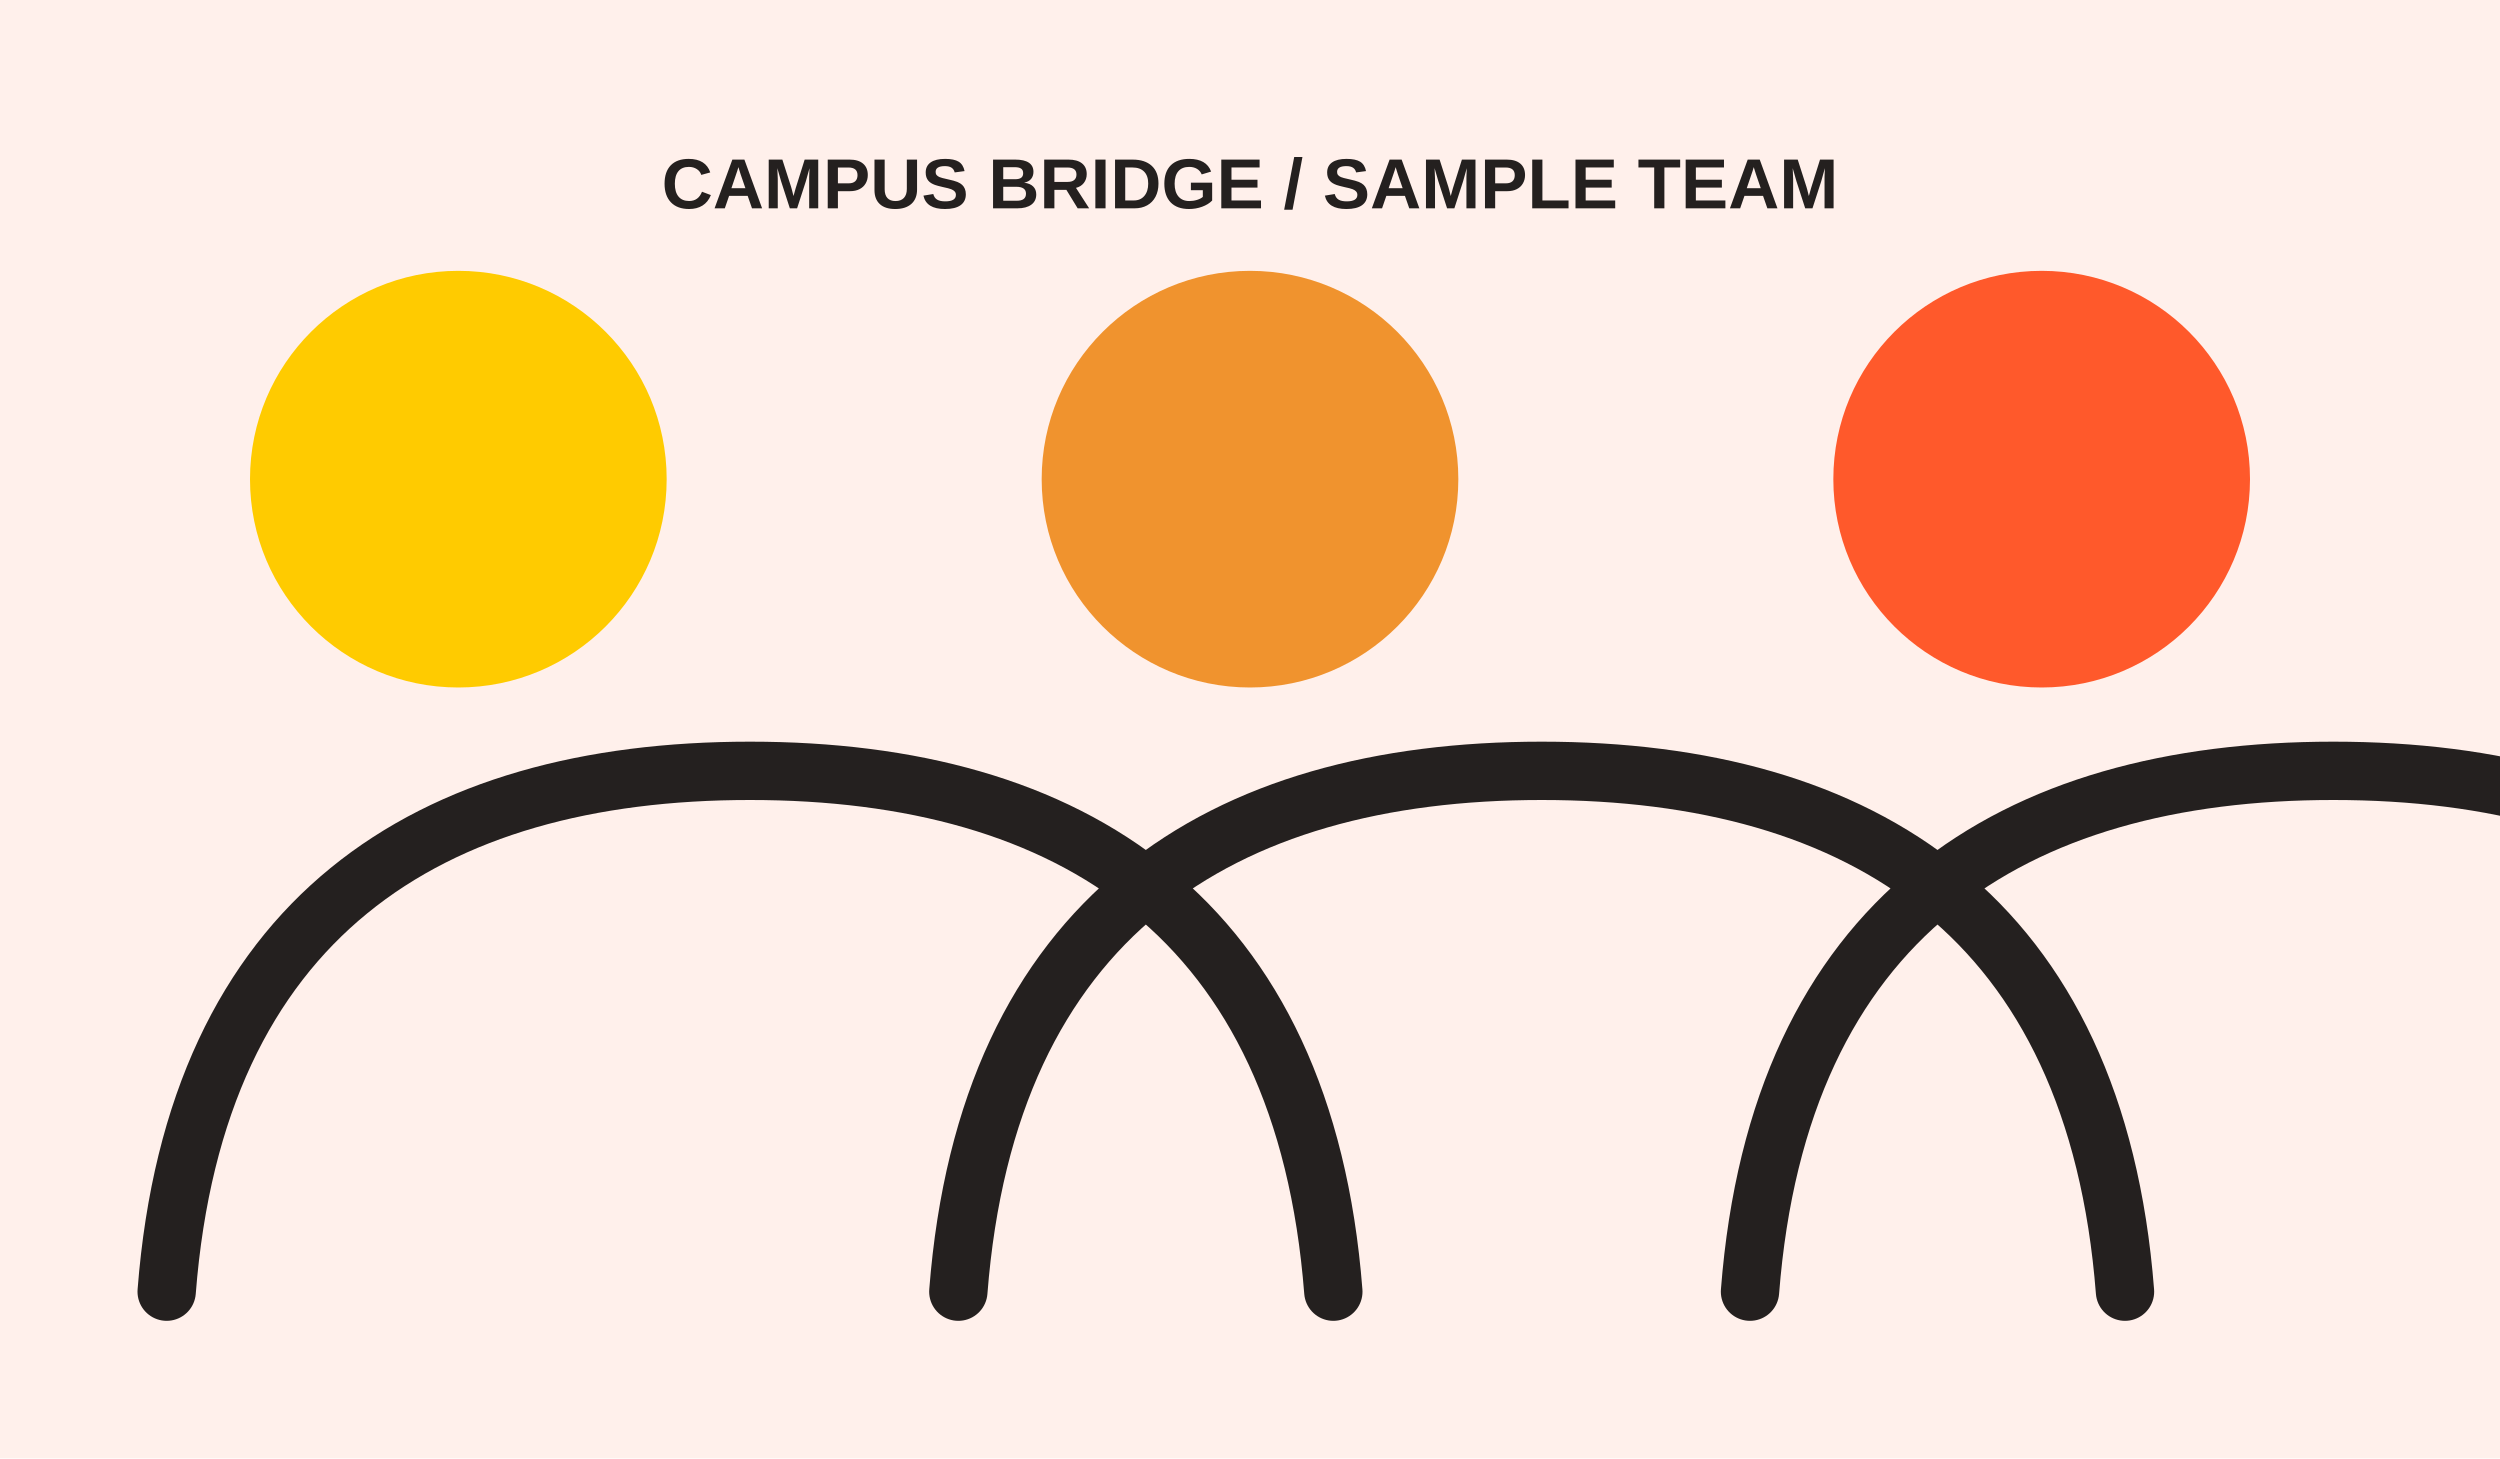
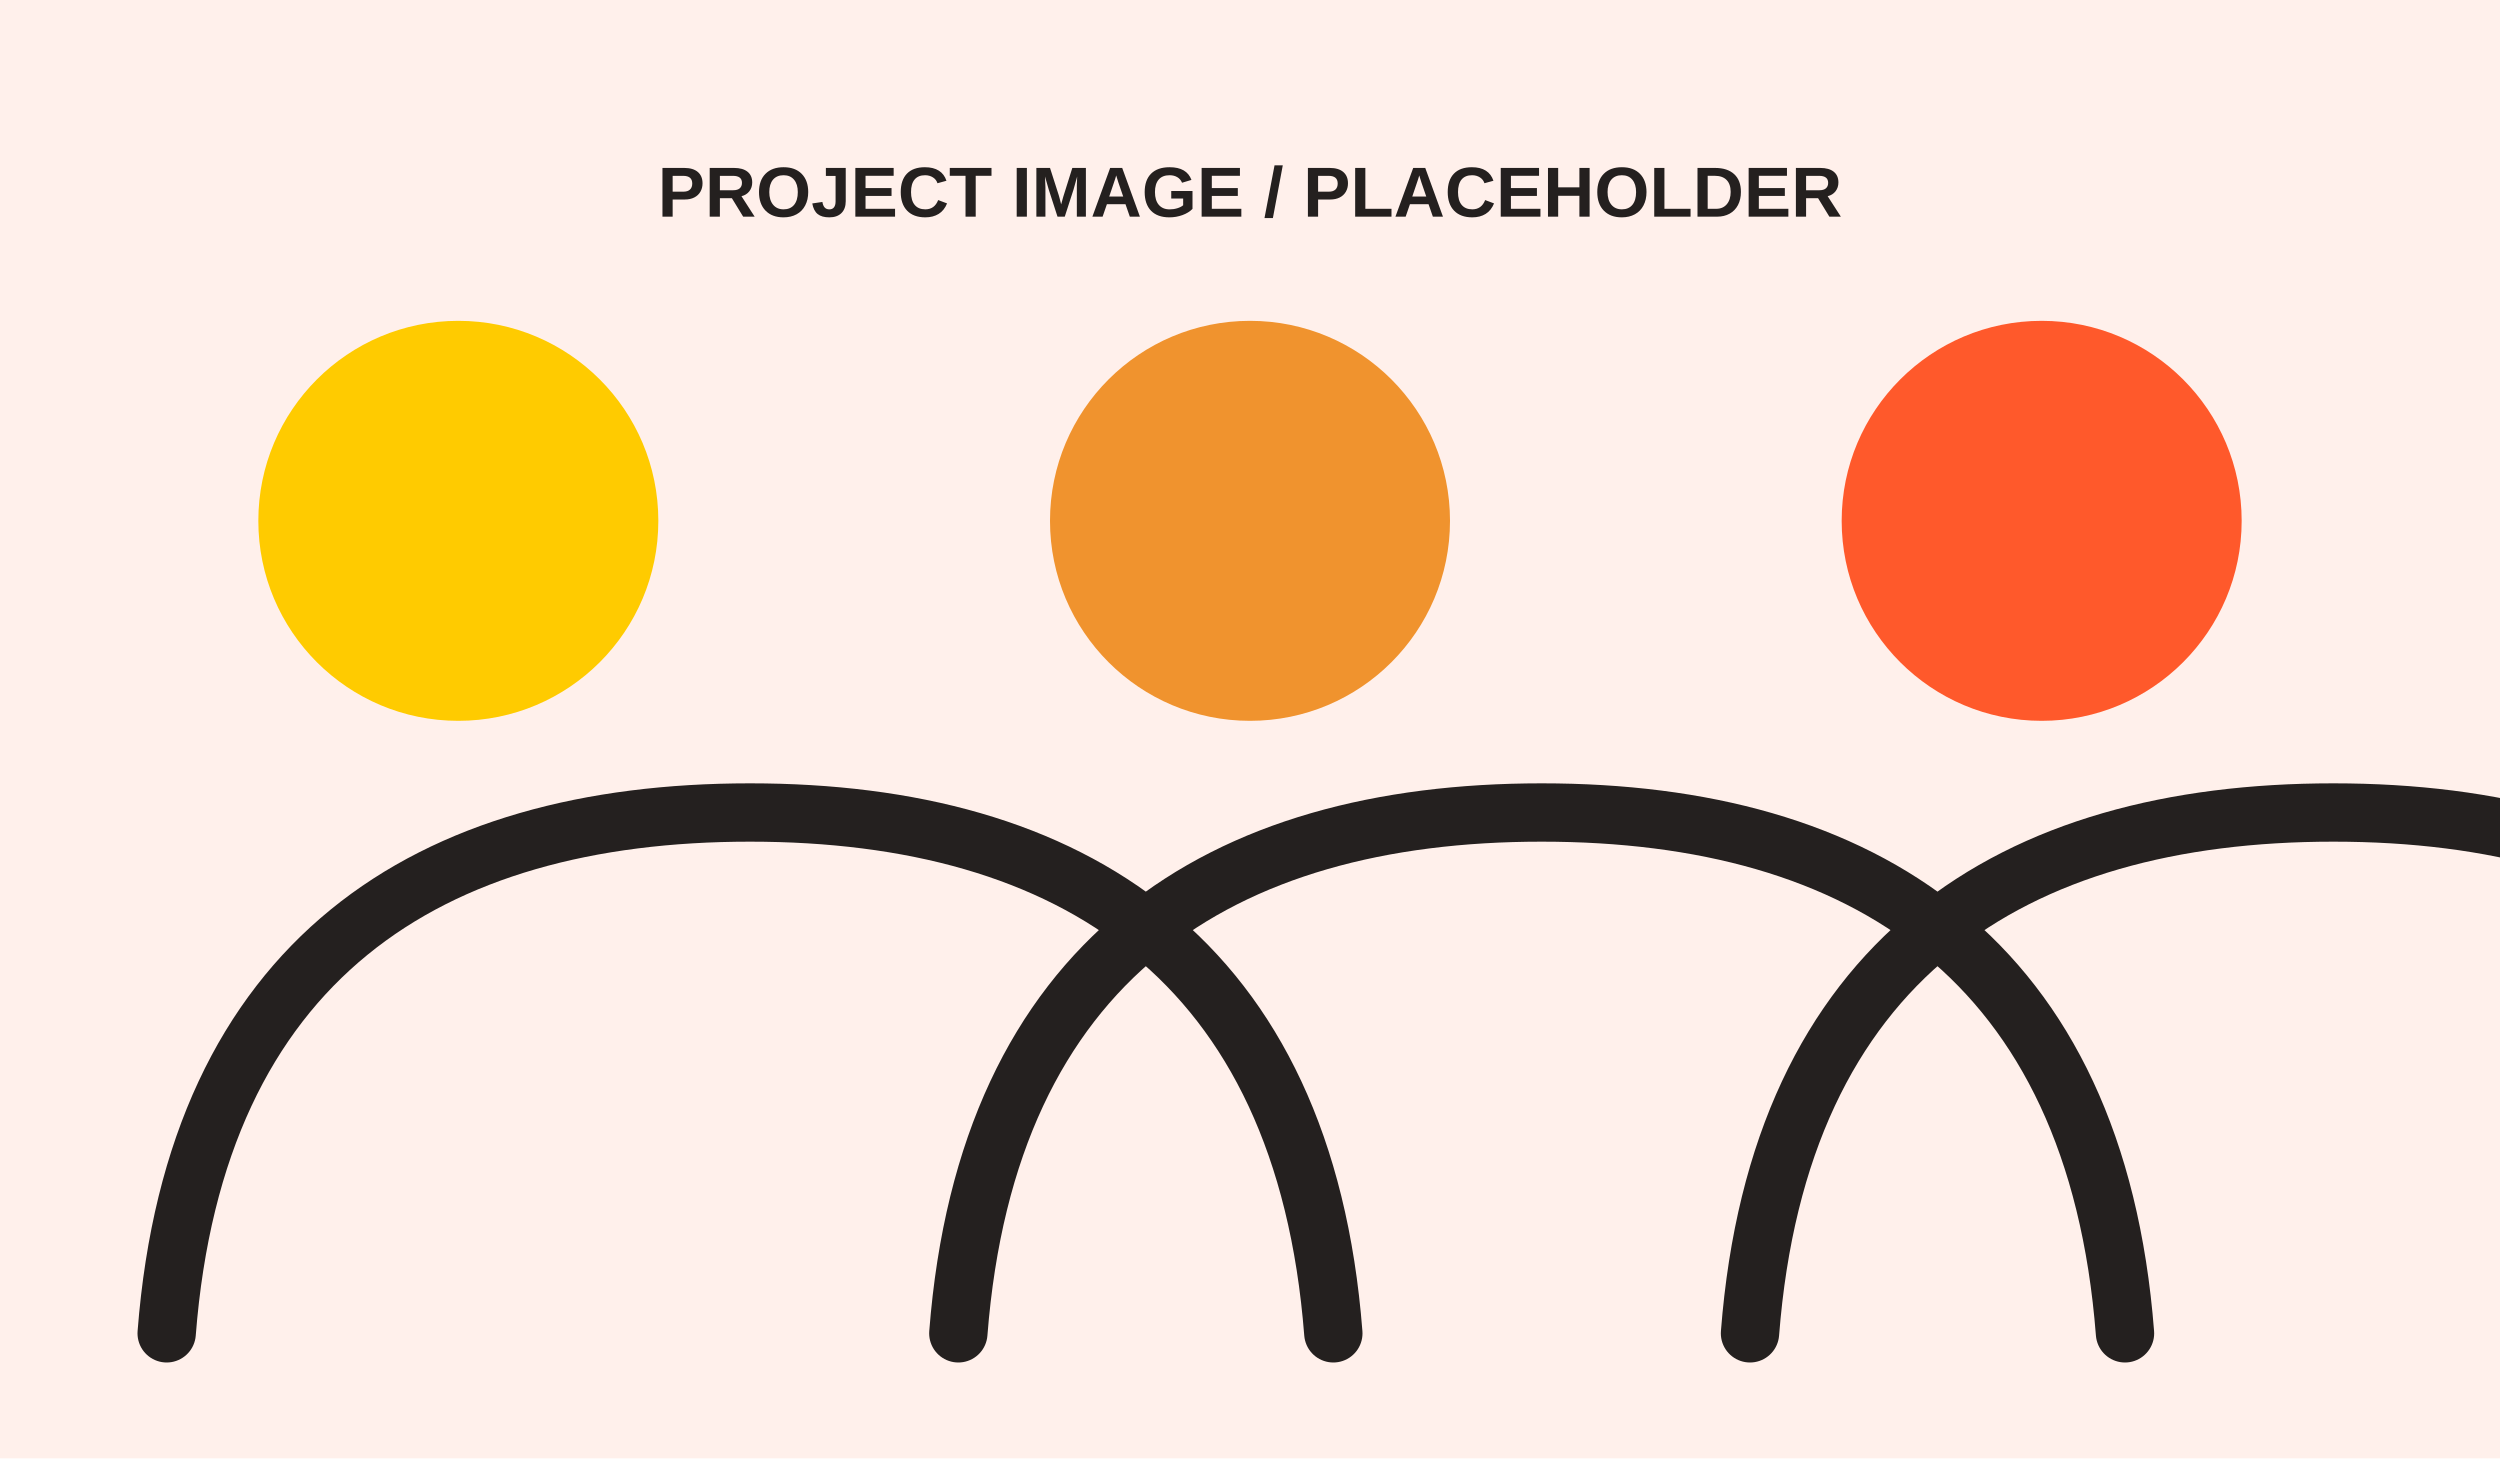
- <svg xmlns="http://www.w3.org/2000/svg" viewBox="0 0 1200 700">
+ <svg xmlns="http://www.w3.org/2000/svg" viewBox="0 0 1200 700" role="img" aria-labelledby="title desc">
  <rect width="1200" height="700" fill="#fff0eb" />
-   <circle cx="220" cy="230" r="100" fill="#ffcb00" />
-   <circle cx="600" cy="230" r="100" fill="#f0932e" />
-   <circle cx="980" cy="230" r="100" fill="#ff592b" />
-   <path d="M80 620c14-180 126-250 280-250s266 70 280 250M460 620c14-180 126-250 280-250s266 70 280 250M840 620c14-180 126-250 280-250s266 70 280 250" fill="none" stroke="#24201f" stroke-width="28" stroke-linecap="round" />
-   <text x="600" y="100" text-anchor="middle" fill="#24201f" font-family="Arial, sans-serif" font-size="34" font-weight="700">CAMPUS BRIDGE / SAMPLE TEAM</text>
+   <text x="600" y="104" text-anchor="middle" fill="#24201f" font-family="Arial, sans-serif" font-size="34" font-weight="700">PROJECT IMAGE / PLACEHOLDER</text>
+   <circle cx="220" cy="250" r="96" fill="#ffcb00" />
+   <circle cx="600" cy="250" r="96" fill="#f0932e" />
+   <circle cx="980" cy="250" r="96" fill="#ff592b" />
+   <path d="M80 640c14-180 126-250 280-250s266 70 280 250M460 640c14-180 126-250 280-250s266 70 280 250M840 640c14-180 126-250 280-250s266 70 280 250" fill="none" stroke="#24201f" stroke-width="28" stroke-linecap="round" />
</svg>
